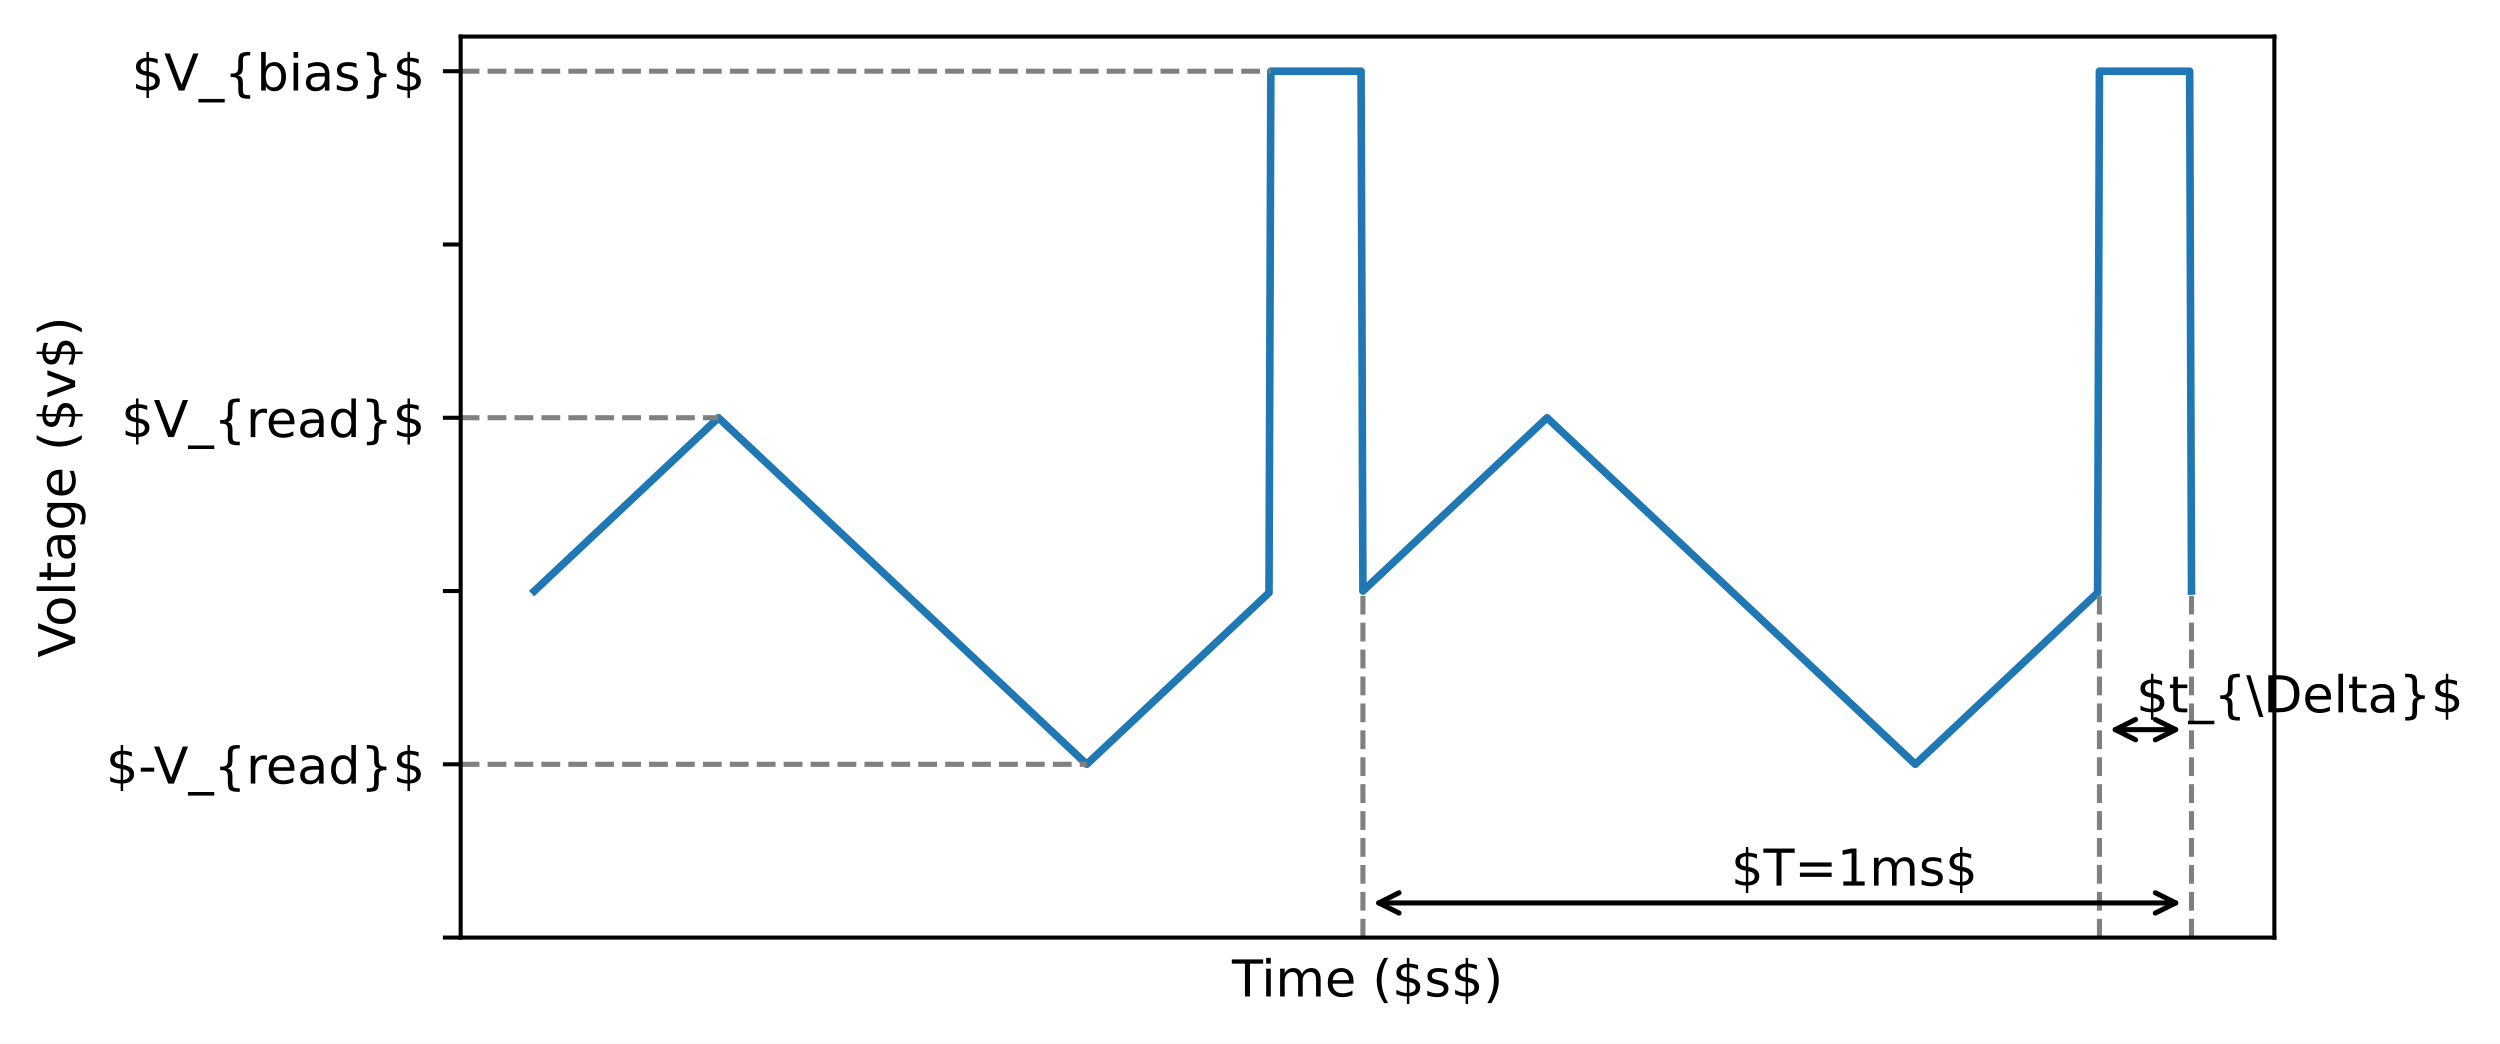
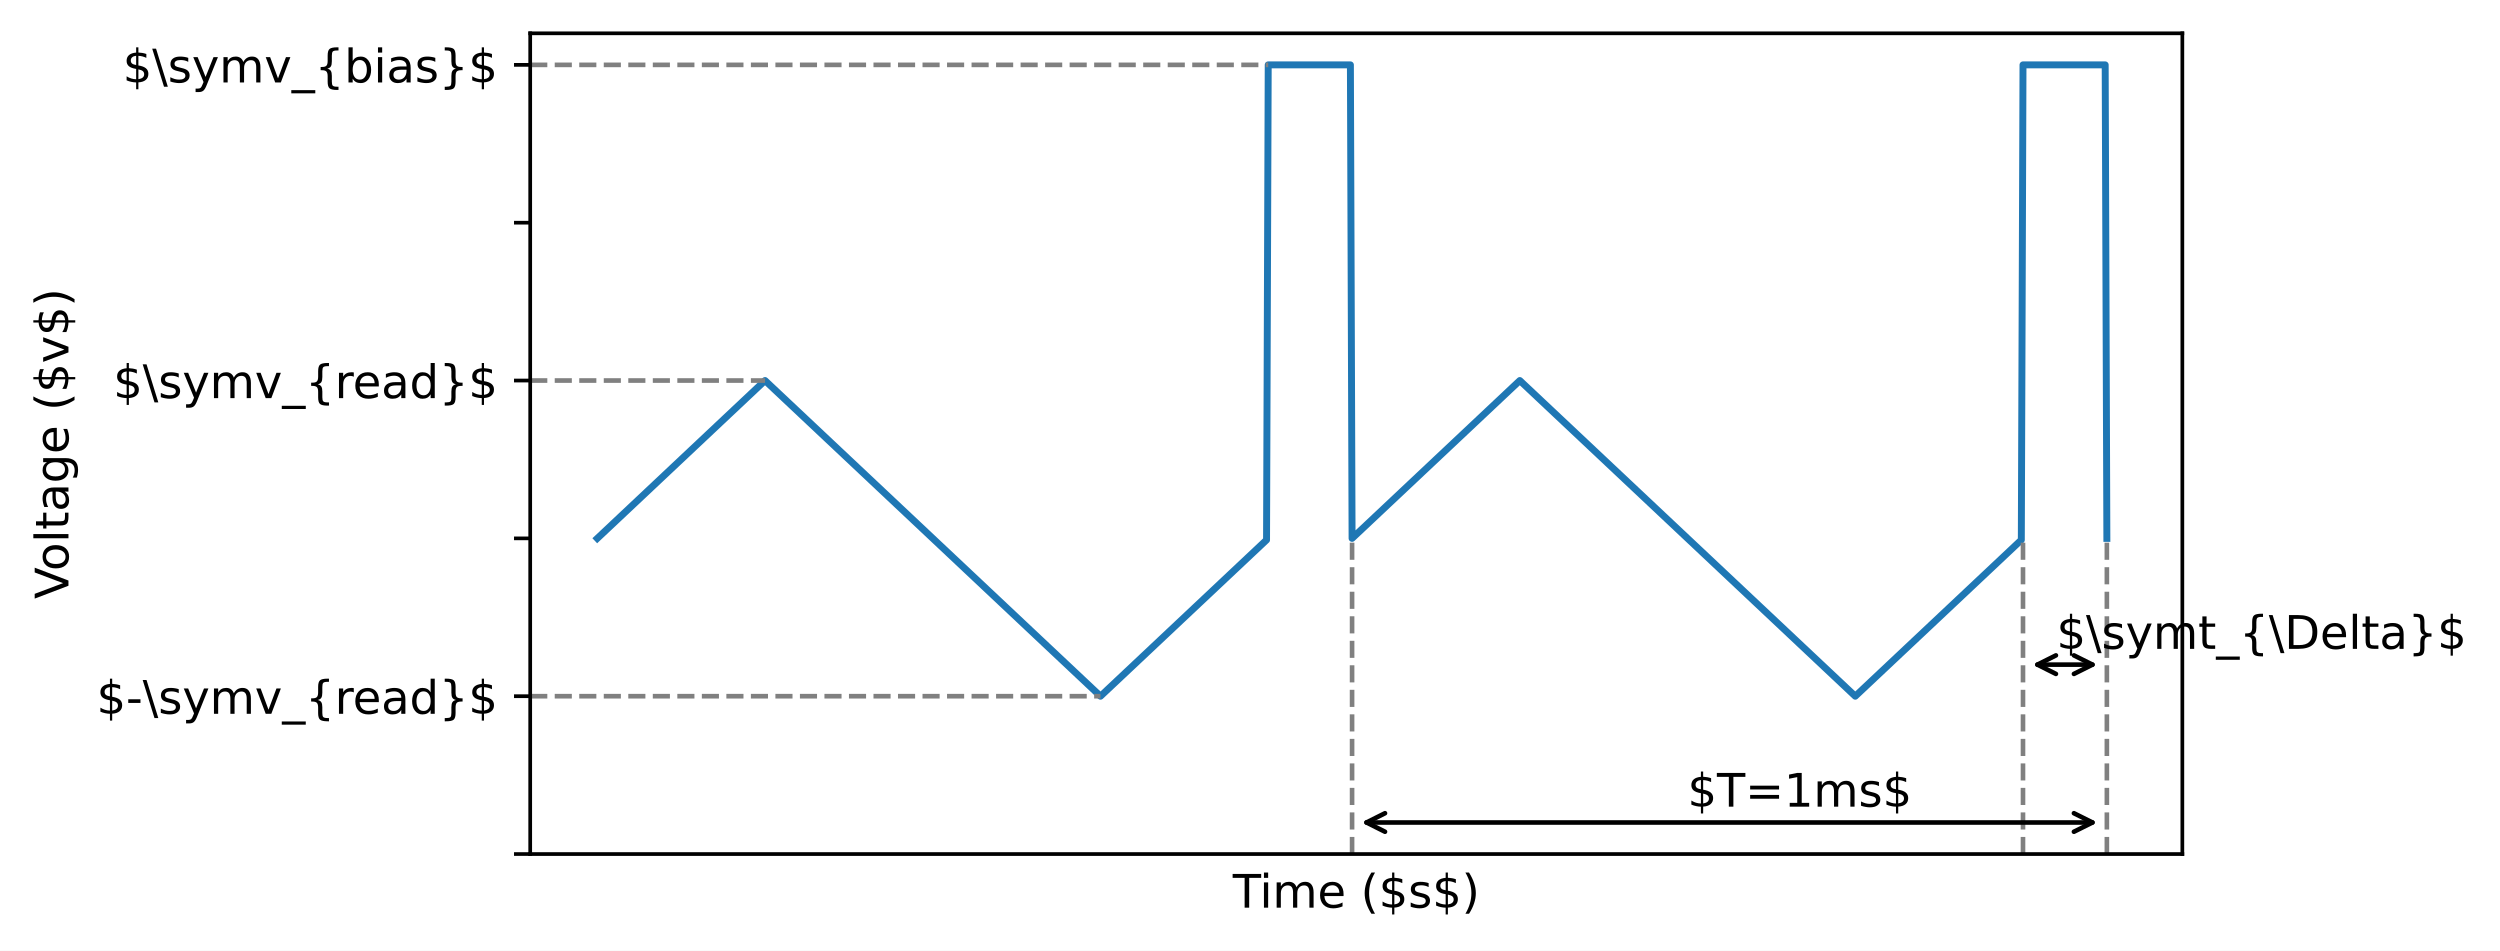
- <svg xmlns="http://www.w3.org/2000/svg" xmlns:xlink="http://www.w3.org/1999/xlink" width="492.252pt" height="205.486pt" viewBox="0 0 492.252 205.486" version="1.1">
+ <svg xmlns="http://www.w3.org/2000/svg" xmlns:xlink="http://www.w3.org/1999/xlink" width="540.392pt" height="205.486pt" viewBox="0 0 540.392 205.486" version="1.1">
  <defs>
    <style type="text/css">*{stroke-linejoin: round; stroke-linecap: butt}</style>
  </defs>
  <g id="figure_1">
    <g id="patch_1">
-       <path d="M 0 205.486  L 492.252 205.486  L 492.252 0  L 0 0  z " style="fill: #ffffff" />
+       <path d="M 0 205.486  L 540.392 205.486  L 540.392 0  L 0 0  z " style="fill: #ffffff" />
    </g>
    <g id="axes_1">
      <g id="patch_2">
-         <path d="M 90.705 184.608  L 447.825 184.608  L 447.825 7.2  L 90.705 7.2  z " style="fill: #ffffff" />
+         <path d="M 114.608 184.608  L 471.728 184.608  L 471.728 7.2  L 114.608 7.2  z " style="fill: #ffffff" />
      </g>
      <g id="matplotlib.axis_1">
        <g id="text_1">
-           <text style="font: 10px 'DejaVu Sans', 'Bitstream Vera Sans', 'Computer Modern Sans Serif', 'Lucida Grande', 'Verdana', 'Geneva', 'Lucid', 'Arial', 'Helvetica', 'Avant Garde', sans-serif; text-anchor: middle" x="269.265" y="196.206" transform="rotate(-0 269.2647 196.2064)">Time ($s$)</text>
+           <text style="font: 10px 'DejaVu Sans', 'Bitstream Vera Sans', 'Computer Modern Sans Serif', 'Lucida Grande', 'Verdana', 'Geneva', 'Lucid', 'Arial', 'Helvetica', 'Avant Garde', sans-serif; text-anchor: middle" x="293.168" y="196.206" transform="rotate(-0 293.1678 196.2064)">Time ($s$)</text>
        </g>
      </g>
      <g id="matplotlib.axis_2">
        <g id="ytick_1">
          <g id="line2d_1">
            <defs>
-               <path id="m6678661425" d="M 0 0  L -3.5 0  " style="stroke: #000000; stroke-width: 0.8" />
+               <path id="me6baf79273" d="M 0 0  L -3.5 0  " style="stroke: #000000; stroke-width: 0.8" />
            </defs>
            <g>
-               <use xlink:href="#m6678661425" x="90.705" y="184.608" style="stroke: #000000; stroke-width: 0.8" />
+               <use xlink:href="#me6baf79273" x="114.608" y="184.608" style="stroke: #000000; stroke-width: 0.8" />
            </g>
          </g>
        </g>
        <g id="ytick_2">
          <g id="line2d_2">
            <g>
-               <use xlink:href="#m6678661425" x="90.705" y="150.491" style="stroke: #000000; stroke-width: 0.8" />
+               <use xlink:href="#me6baf79273" x="114.608" y="150.491" style="stroke: #000000; stroke-width: 0.8" />
            </g>
          </g>
          <g id="text_2">
-             <text style="font: 10px 'DejaVu Sans', 'Bitstream Vera Sans', 'Computer Modern Sans Serif', 'Lucida Grande', 'Verdana', 'Geneva', 'Lucid', 'Arial', 'Helvetica', 'Avant Garde', sans-serif; text-anchor: end" x="83.705" y="154.29" transform="rotate(-0 83.70469 154.2903)">$-V_{read}$</text>
+             <text style="font: 10px 'DejaVu Sans', 'Bitstream Vera Sans', 'Computer Modern Sans Serif', 'Lucida Grande', 'Verdana', 'Geneva', 'Lucid', 'Arial', 'Helvetica', 'Avant Garde', sans-serif; text-anchor: end" x="107.608" y="154.29" transform="rotate(-0 107.6078 154.2903)">$-\symv_{read}$</text>
          </g>
        </g>
        <g id="ytick_3">
          <g id="line2d_3">
            <g>
-               <use xlink:href="#m6678661425" x="90.705" y="116.374" style="stroke: #000000; stroke-width: 0.8" />
+               <use xlink:href="#me6baf79273" x="114.608" y="116.374" style="stroke: #000000; stroke-width: 0.8" />
            </g>
          </g>
        </g>
        <g id="ytick_4">
          <g id="line2d_4">
            <g>
-               <use xlink:href="#m6678661425" x="90.705" y="82.257" style="stroke: #000000; stroke-width: 0.8" />
+               <use xlink:href="#me6baf79273" x="114.608" y="82.257" style="stroke: #000000; stroke-width: 0.8" />
            </g>
          </g>
          <g id="text_3">
-             <text style="font: 10px 'DejaVu Sans', 'Bitstream Vera Sans', 'Computer Modern Sans Serif', 'Lucida Grande', 'Verdana', 'Geneva', 'Lucid', 'Arial', 'Helvetica', 'Avant Garde', sans-serif; text-anchor: end" x="83.705" y="86.056" transform="rotate(-0 83.70469 86.05645)">$V_{read}$</text>
+             <text style="font: 10px 'DejaVu Sans', 'Bitstream Vera Sans', 'Computer Modern Sans Serif', 'Lucida Grande', 'Verdana', 'Geneva', 'Lucid', 'Arial', 'Helvetica', 'Avant Garde', sans-serif; text-anchor: end" x="107.608" y="86.056" transform="rotate(-0 107.6078 86.05645)">$\symv_{read}$</text>
          </g>
        </g>
        <g id="ytick_5">
          <g id="line2d_5">
            <g>
-               <use xlink:href="#m6678661425" x="90.705" y="48.14" style="stroke: #000000; stroke-width: 0.8" />
+               <use xlink:href="#me6baf79273" x="114.608" y="48.14" style="stroke: #000000; stroke-width: 0.8" />
            </g>
          </g>
        </g>
        <g id="ytick_6">
          <g id="line2d_6">
            <g>
-               <use xlink:href="#m6678661425" x="90.705" y="14.023" style="stroke: #000000; stroke-width: 0.8" />
+               <use xlink:href="#me6baf79273" x="114.608" y="14.023" style="stroke: #000000; stroke-width: 0.8" />
            </g>
          </g>
          <g id="text_4">
-             <text style="font: 10px 'DejaVu Sans', 'Bitstream Vera Sans', 'Computer Modern Sans Serif', 'Lucida Grande', 'Verdana', 'Geneva', 'Lucid', 'Arial', 'Helvetica', 'Avant Garde', sans-serif; text-anchor: end" x="83.705" y="17.823" transform="rotate(-0 83.70469 17.8226)">$V_{bias}$</text>
+             <text style="font: 10px 'DejaVu Sans', 'Bitstream Vera Sans', 'Computer Modern Sans Serif', 'Lucida Grande', 'Verdana', 'Geneva', 'Lucid', 'Arial', 'Helvetica', 'Avant Garde', sans-serif; text-anchor: end" x="107.608" y="17.823" transform="rotate(-0 107.6078 17.8226)">$\symv_{bias}$</text>
          </g>
        </g>
        <g id="text_5">
          <text style="font: 10px 'DejaVu Sans', 'Bitstream Vera Sans', 'Computer Modern Sans Serif', 'Lucida Grande', 'Verdana', 'Geneva', 'Lucid', 'Arial', 'Helvetica', 'Avant Garde', sans-serif; text-anchor: middle" x="14.798" y="95.904" transform="rotate(-90 14.79844 95.904)">Voltage ($v$)</text>
        </g>
      </g>
      <g id="line2d_7">
-         <path d="M 105.207 116.374  L 141.463 82.257  L 213.975 150.491  L 249.868 116.715  L 250.23 14.023  L 267.996 14.023  L 268.358 116.374  L 304.614 82.257  L 377.126 150.491  L 413.019 116.715  L 413.382 14.023  L 431.147 14.023  L 431.51 116.374  L 431.51 116.374  " clip-path="url(#pdd1574380c)" style="fill: none; stroke: #1f77b4; stroke-width: 1.5; stroke-linecap: square" />
+         <path d="M 129.11 116.374  L 165.366 82.257  L 237.878 150.491  L 273.771 116.715  L 274.133 14.023  L 291.899 14.023  L 292.261 116.374  L 328.517 82.257  L 401.029 150.491  L 436.922 116.715  L 437.285 14.023  L 455.05 14.023  L 455.413 116.374  L 455.413 116.374  " clip-path="url(#pc2fb422083)" style="fill: none; stroke: #1f77b4; stroke-width: 1.5; stroke-linecap: square" />
      </g>
      <g id="LineCollection_1">
-         <path d="M 90.705 82.257  L 141.463 82.257  " clip-path="url(#pdd1574380c)" style="fill: none; stroke-dasharray: 3.7,1.6; stroke-dashoffset: 0; stroke: #808080" />
+         <path d="M 114.608 82.257  L 165.366 82.257  " clip-path="url(#pc2fb422083)" style="fill: none; stroke-dasharray: 3.7,1.6; stroke-dashoffset: 0; stroke: #808080" />
      </g>
      <g id="LineCollection_2">
-         <path d="M 90.705 150.491  L 213.975 150.491  " clip-path="url(#pdd1574380c)" style="fill: none; stroke-dasharray: 3.7,1.6; stroke-dashoffset: 0; stroke: #808080" />
+         <path d="M 114.608 150.491  L 237.878 150.491  " clip-path="url(#pc2fb422083)" style="fill: none; stroke-dasharray: 3.7,1.6; stroke-dashoffset: 0; stroke: #808080" />
      </g>
      <g id="LineCollection_3">
-         <path d="M 90.705 14.023  L 250.23 14.023  " clip-path="url(#pdd1574380c)" style="fill: none; stroke-dasharray: 3.7,1.6; stroke-dashoffset: 0; stroke: #808080" />
+         <path d="M 114.608 14.023  L 274.133 14.023  " clip-path="url(#pc2fb422083)" style="fill: none; stroke-dasharray: 3.7,1.6; stroke-dashoffset: 0; stroke: #808080" />
      </g>
      <g id="LineCollection_4">
-         <path d="M 268.358 184.608  L 268.358 116.374  " clip-path="url(#pdd1574380c)" style="fill: none; stroke-dasharray: 3.7,1.6; stroke-dashoffset: 0; stroke: #808080" />
+         <path d="M 292.261 184.608  L 292.261 116.374  " clip-path="url(#pc2fb422083)" style="fill: none; stroke-dasharray: 3.7,1.6; stroke-dashoffset: 0; stroke: #808080" />
      </g>
      <g id="LineCollection_5">
-         <path d="M 413.382 184.608  L 413.382 116.374  " clip-path="url(#pdd1574380c)" style="fill: none; stroke-dasharray: 3.7,1.6; stroke-dashoffset: 0; stroke: #808080" />
+         <path d="M 437.285 184.608  L 437.285 116.374  " clip-path="url(#pc2fb422083)" style="fill: none; stroke-dasharray: 3.7,1.6; stroke-dashoffset: 0; stroke: #808080" />
      </g>
      <g id="LineCollection_6">
-         <path d="M 431.51 184.608  L 431.51 116.374  " clip-path="url(#pdd1574380c)" style="fill: none; stroke-dasharray: 3.7,1.6; stroke-dashoffset: 0; stroke: #808080" />
+         <path d="M 455.413 184.608  L 455.413 116.374  " clip-path="url(#pc2fb422083)" style="fill: none; stroke-dasharray: 3.7,1.6; stroke-dashoffset: 0; stroke: #808080" />
      </g>
      <g id="patch_3">
-         <path d="M 90.705 184.608  L 90.705 7.2  " style="fill: none; stroke: #000000; stroke-width: 0.8; stroke-linejoin: miter; stroke-linecap: square" />
+         <path d="M 114.608 184.608  L 114.608 7.2  " style="fill: none; stroke: #000000; stroke-width: 0.8; stroke-linejoin: miter; stroke-linecap: square" />
      </g>
      <g id="patch_4">
-         <path d="M 447.825 184.608  L 447.825 7.2  " style="fill: none; stroke: #000000; stroke-width: 0.8; stroke-linejoin: miter; stroke-linecap: square" />
+         <path d="M 471.728 184.608  L 471.728 7.2  " style="fill: none; stroke: #000000; stroke-width: 0.8; stroke-linejoin: miter; stroke-linecap: square" />
      </g>
      <g id="patch_5">
-         <path d="M 90.705 184.608  L 447.825 184.608  " style="fill: none; stroke: #000000; stroke-width: 0.8; stroke-linejoin: miter; stroke-linecap: square" />
+         <path d="M 114.608 184.608  L 471.728 184.608  " style="fill: none; stroke: #000000; stroke-width: 0.8; stroke-linejoin: miter; stroke-linecap: square" />
      </g>
      <g id="patch_6">
-         <path d="M 90.705 7.2  L 447.825 7.2  " style="fill: none; stroke: #000000; stroke-width: 0.8; stroke-linejoin: miter; stroke-linecap: square" />
+         <path d="M 114.608 7.2  L 471.728 7.2  " style="fill: none; stroke: #000000; stroke-width: 0.8; stroke-linejoin: miter; stroke-linecap: square" />
      </g>
      <g id="patch_7">
-         <path d="M 271.473 177.785  Q 349.931 177.785 428.39 177.785  " style="fill: none; stroke: #000000; stroke-linecap: round" />
-         <path d="M 275.473 179.785  L 271.473 177.785  L 275.473 175.785  " style="fill: none; stroke: #000000; stroke-linecap: round" />
-         <path d="M 424.39 175.785  L 428.39 177.785  L 424.39 179.785  " style="fill: none; stroke: #000000; stroke-linecap: round" />
+         <path d="M 295.376 177.785  Q 373.835 177.785 452.293 177.785  " style="fill: none; stroke: #000000; stroke-linecap: round" />
+         <path d="M 299.376 179.785  L 295.376 177.785  L 299.376 175.785  " style="fill: none; stroke: #000000; stroke-linecap: round" />
+         <path d="M 448.293 175.785  L 452.293 177.785  L 448.293 179.785  " style="fill: none; stroke: #000000; stroke-linecap: round" />
      </g>
      <g id="text_6">
-         <text style="font: 10px 'DejaVu Sans', 'Bitstream Vera Sans', 'Computer Modern Sans Serif', 'Lucida Grande', 'Verdana', 'Geneva', 'Lucid', 'Arial', 'Helvetica', 'Avant Garde', sans-serif; text-anchor: start" x="340.87" y="174.373" transform="rotate(-0 340.87 174.3729)">$T=1ms$</text>
+         <text style="font: 10px 'DejaVu Sans', 'Bitstream Vera Sans', 'Computer Modern Sans Serif', 'Lucida Grande', 'Verdana', 'Geneva', 'Lucid', 'Arial', 'Helvetica', 'Avant Garde', sans-serif; text-anchor: start" x="364.773" y="174.373" transform="rotate(-0 364.7731 174.3729)">$T=1ms$</text>
      </g>
      <g id="patch_8">
-         <path d="M 416.496 143.668  Q 422.445 143.668 428.395 143.668  " style="fill: none; stroke: #000000; stroke-linecap: round" />
-         <path d="M 420.496 145.668  L 416.496 143.668  L 420.496 141.668  " style="fill: none; stroke: #000000; stroke-linecap: round" />
-         <path d="M 424.395 141.668  L 428.395 143.668  L 424.395 145.668  " style="fill: none; stroke: #000000; stroke-linecap: round" />
+         <path d="M 440.399 143.668  Q 446.348 143.668 452.298 143.668  " style="fill: none; stroke: #000000; stroke-linecap: round" />
+         <path d="M 444.399 145.668  L 440.399 143.668  L 444.399 141.668  " style="fill: none; stroke: #000000; stroke-linecap: round" />
+         <path d="M 448.298 141.668  L 452.298 143.668  L 448.298 145.668  " style="fill: none; stroke: #000000; stroke-linecap: round" />
      </g>
      <g id="text_7">
-         <text style="font: 10px 'DejaVu Sans', 'Bitstream Vera Sans', 'Computer Modern Sans Serif', 'Lucida Grande', 'Verdana', 'Geneva', 'Lucid', 'Arial', 'Helvetica', 'Avant Garde', sans-serif; text-anchor: start" x="420.633" y="140.256" transform="rotate(-0 420.6328 140.256)">$t_{\Delta}$</text>
+         <text style="font: 10px 'DejaVu Sans', 'Bitstream Vera Sans', 'Computer Modern Sans Serif', 'Lucida Grande', 'Verdana', 'Geneva', 'Lucid', 'Arial', 'Helvetica', 'Avant Garde', sans-serif; text-anchor: start" x="444.536" y="140.256" transform="rotate(-0 444.5359 140.256)">$\symt_{\Delta}$</text>
      </g>
    </g>
  </g>
  <defs>
-     <clipPath id="pdd1574380c">
-       <rect x="90.705" y="7.2" width="357.12" height="177.408" />
+     <clipPath id="pc2fb422083">
+       <rect x="114.608" y="7.2" width="357.12" height="177.408" />
    </clipPath>
  </defs>
</svg>
